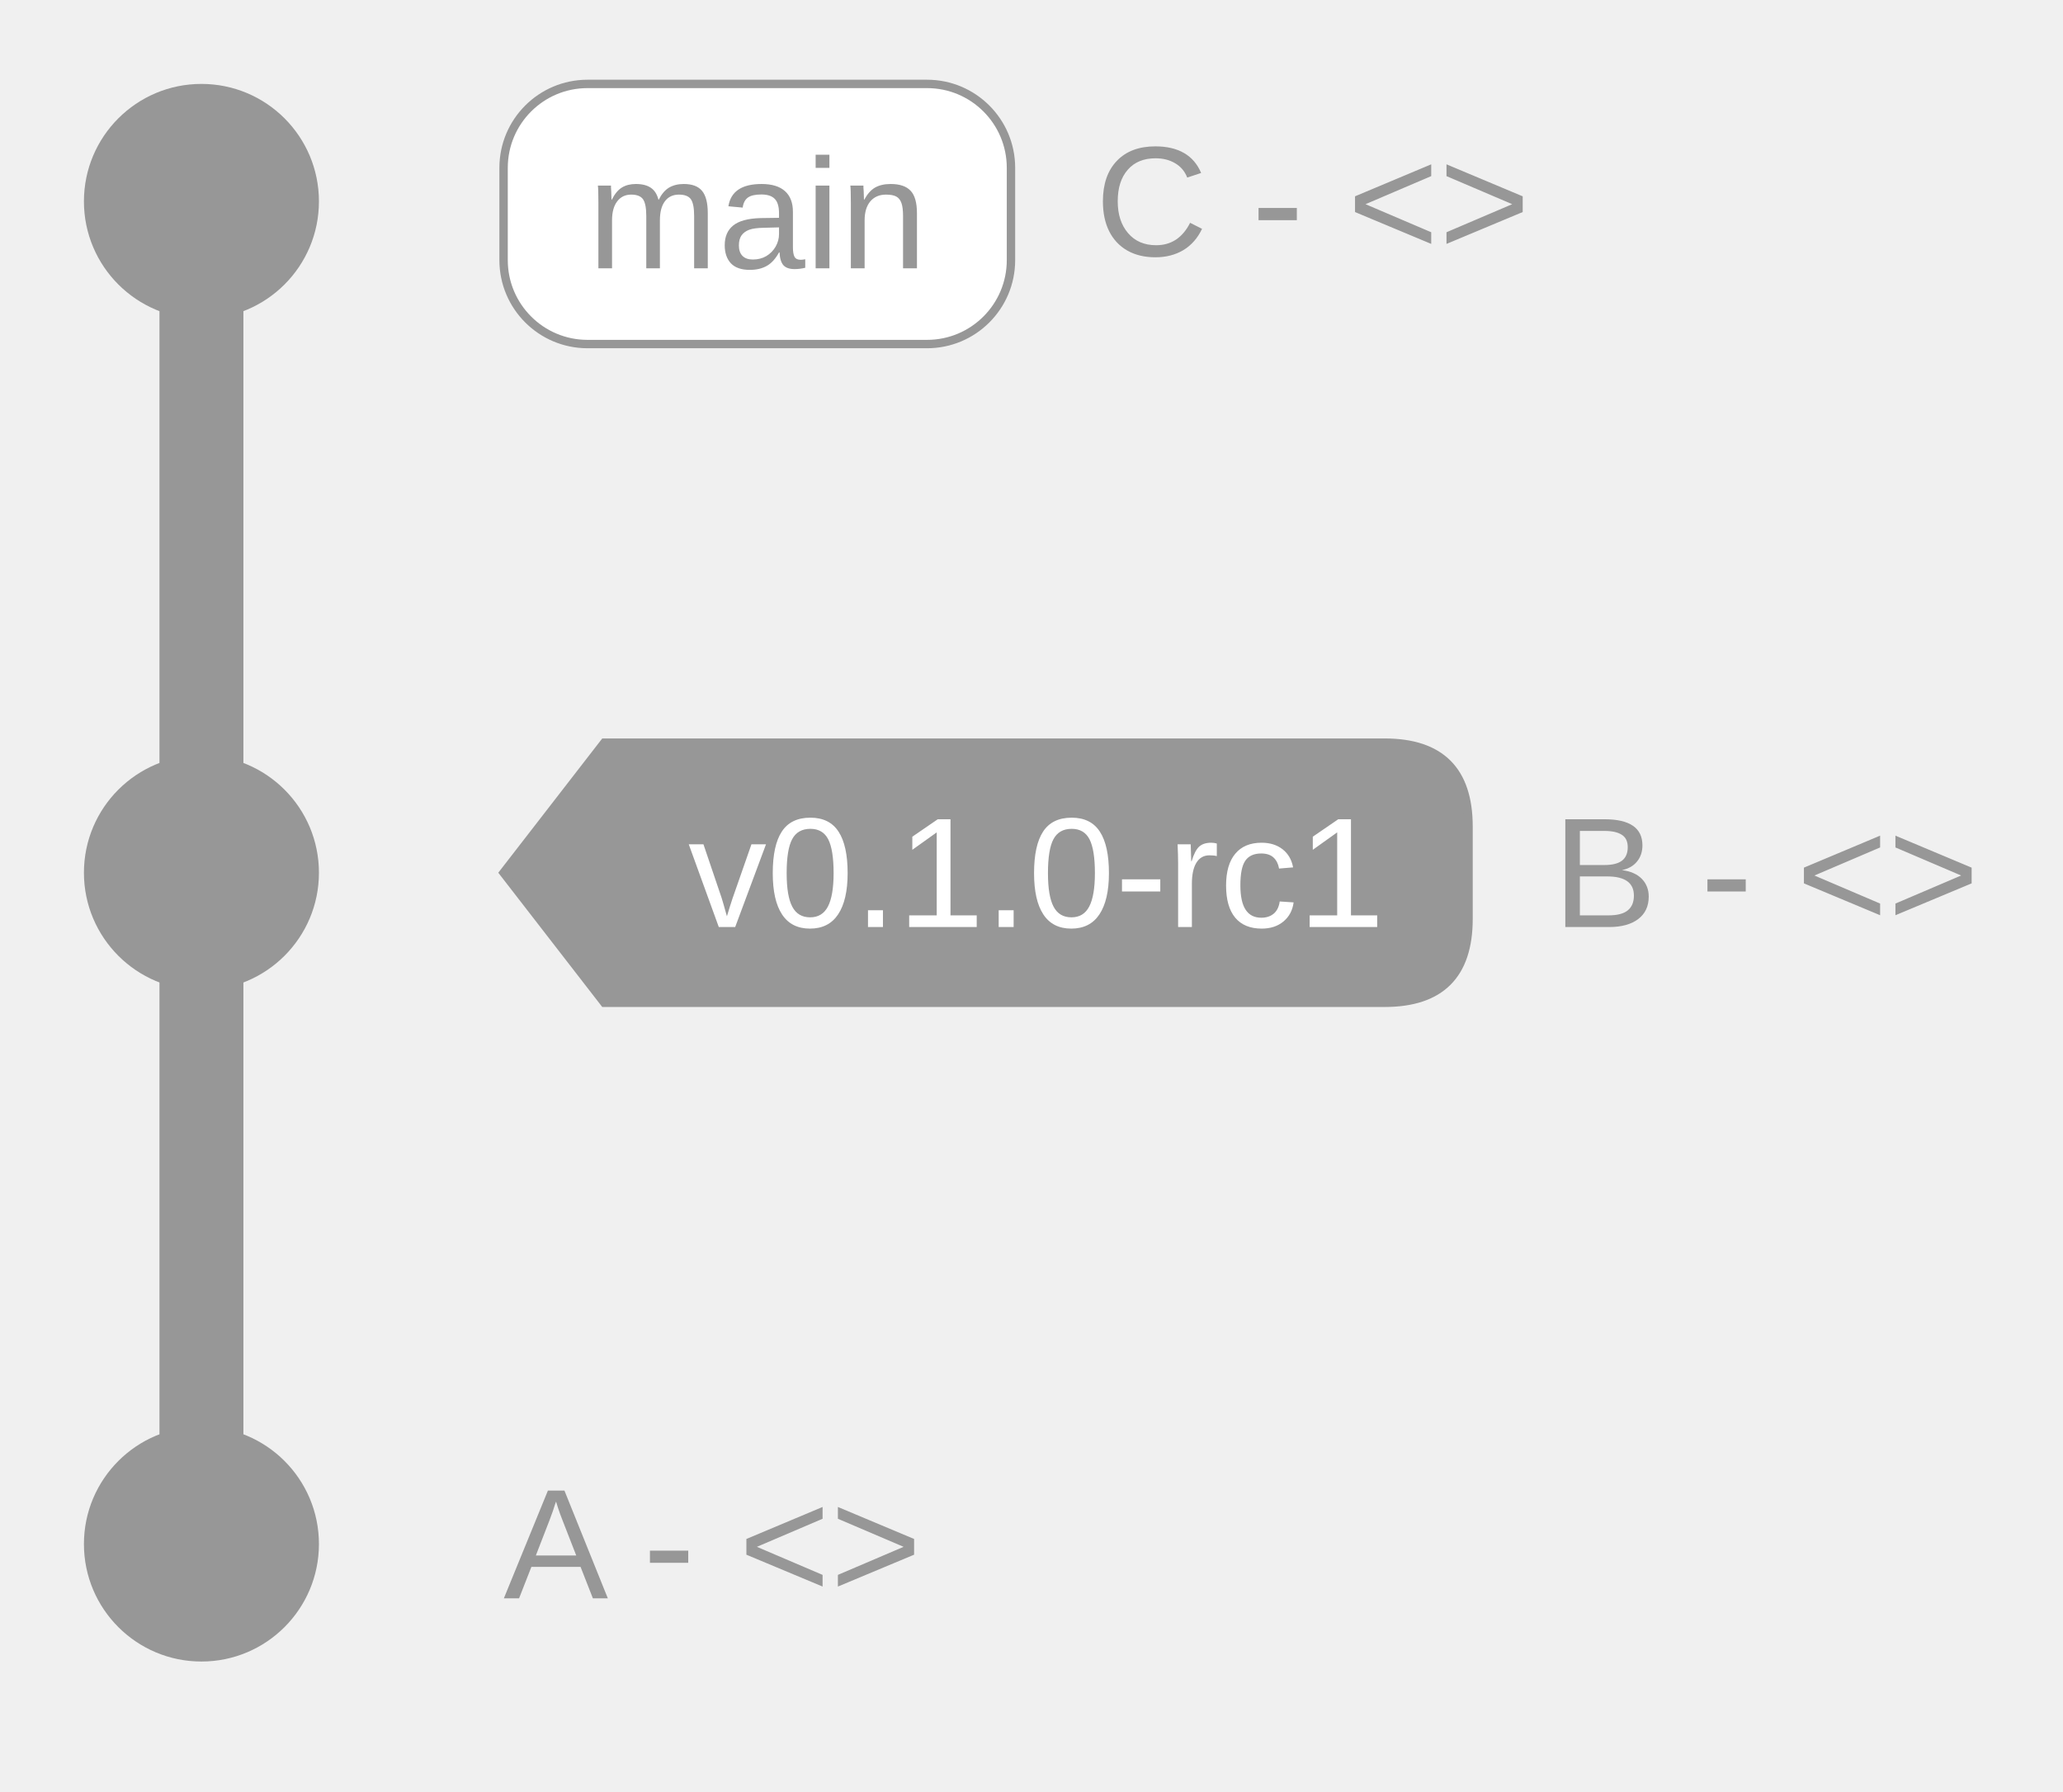
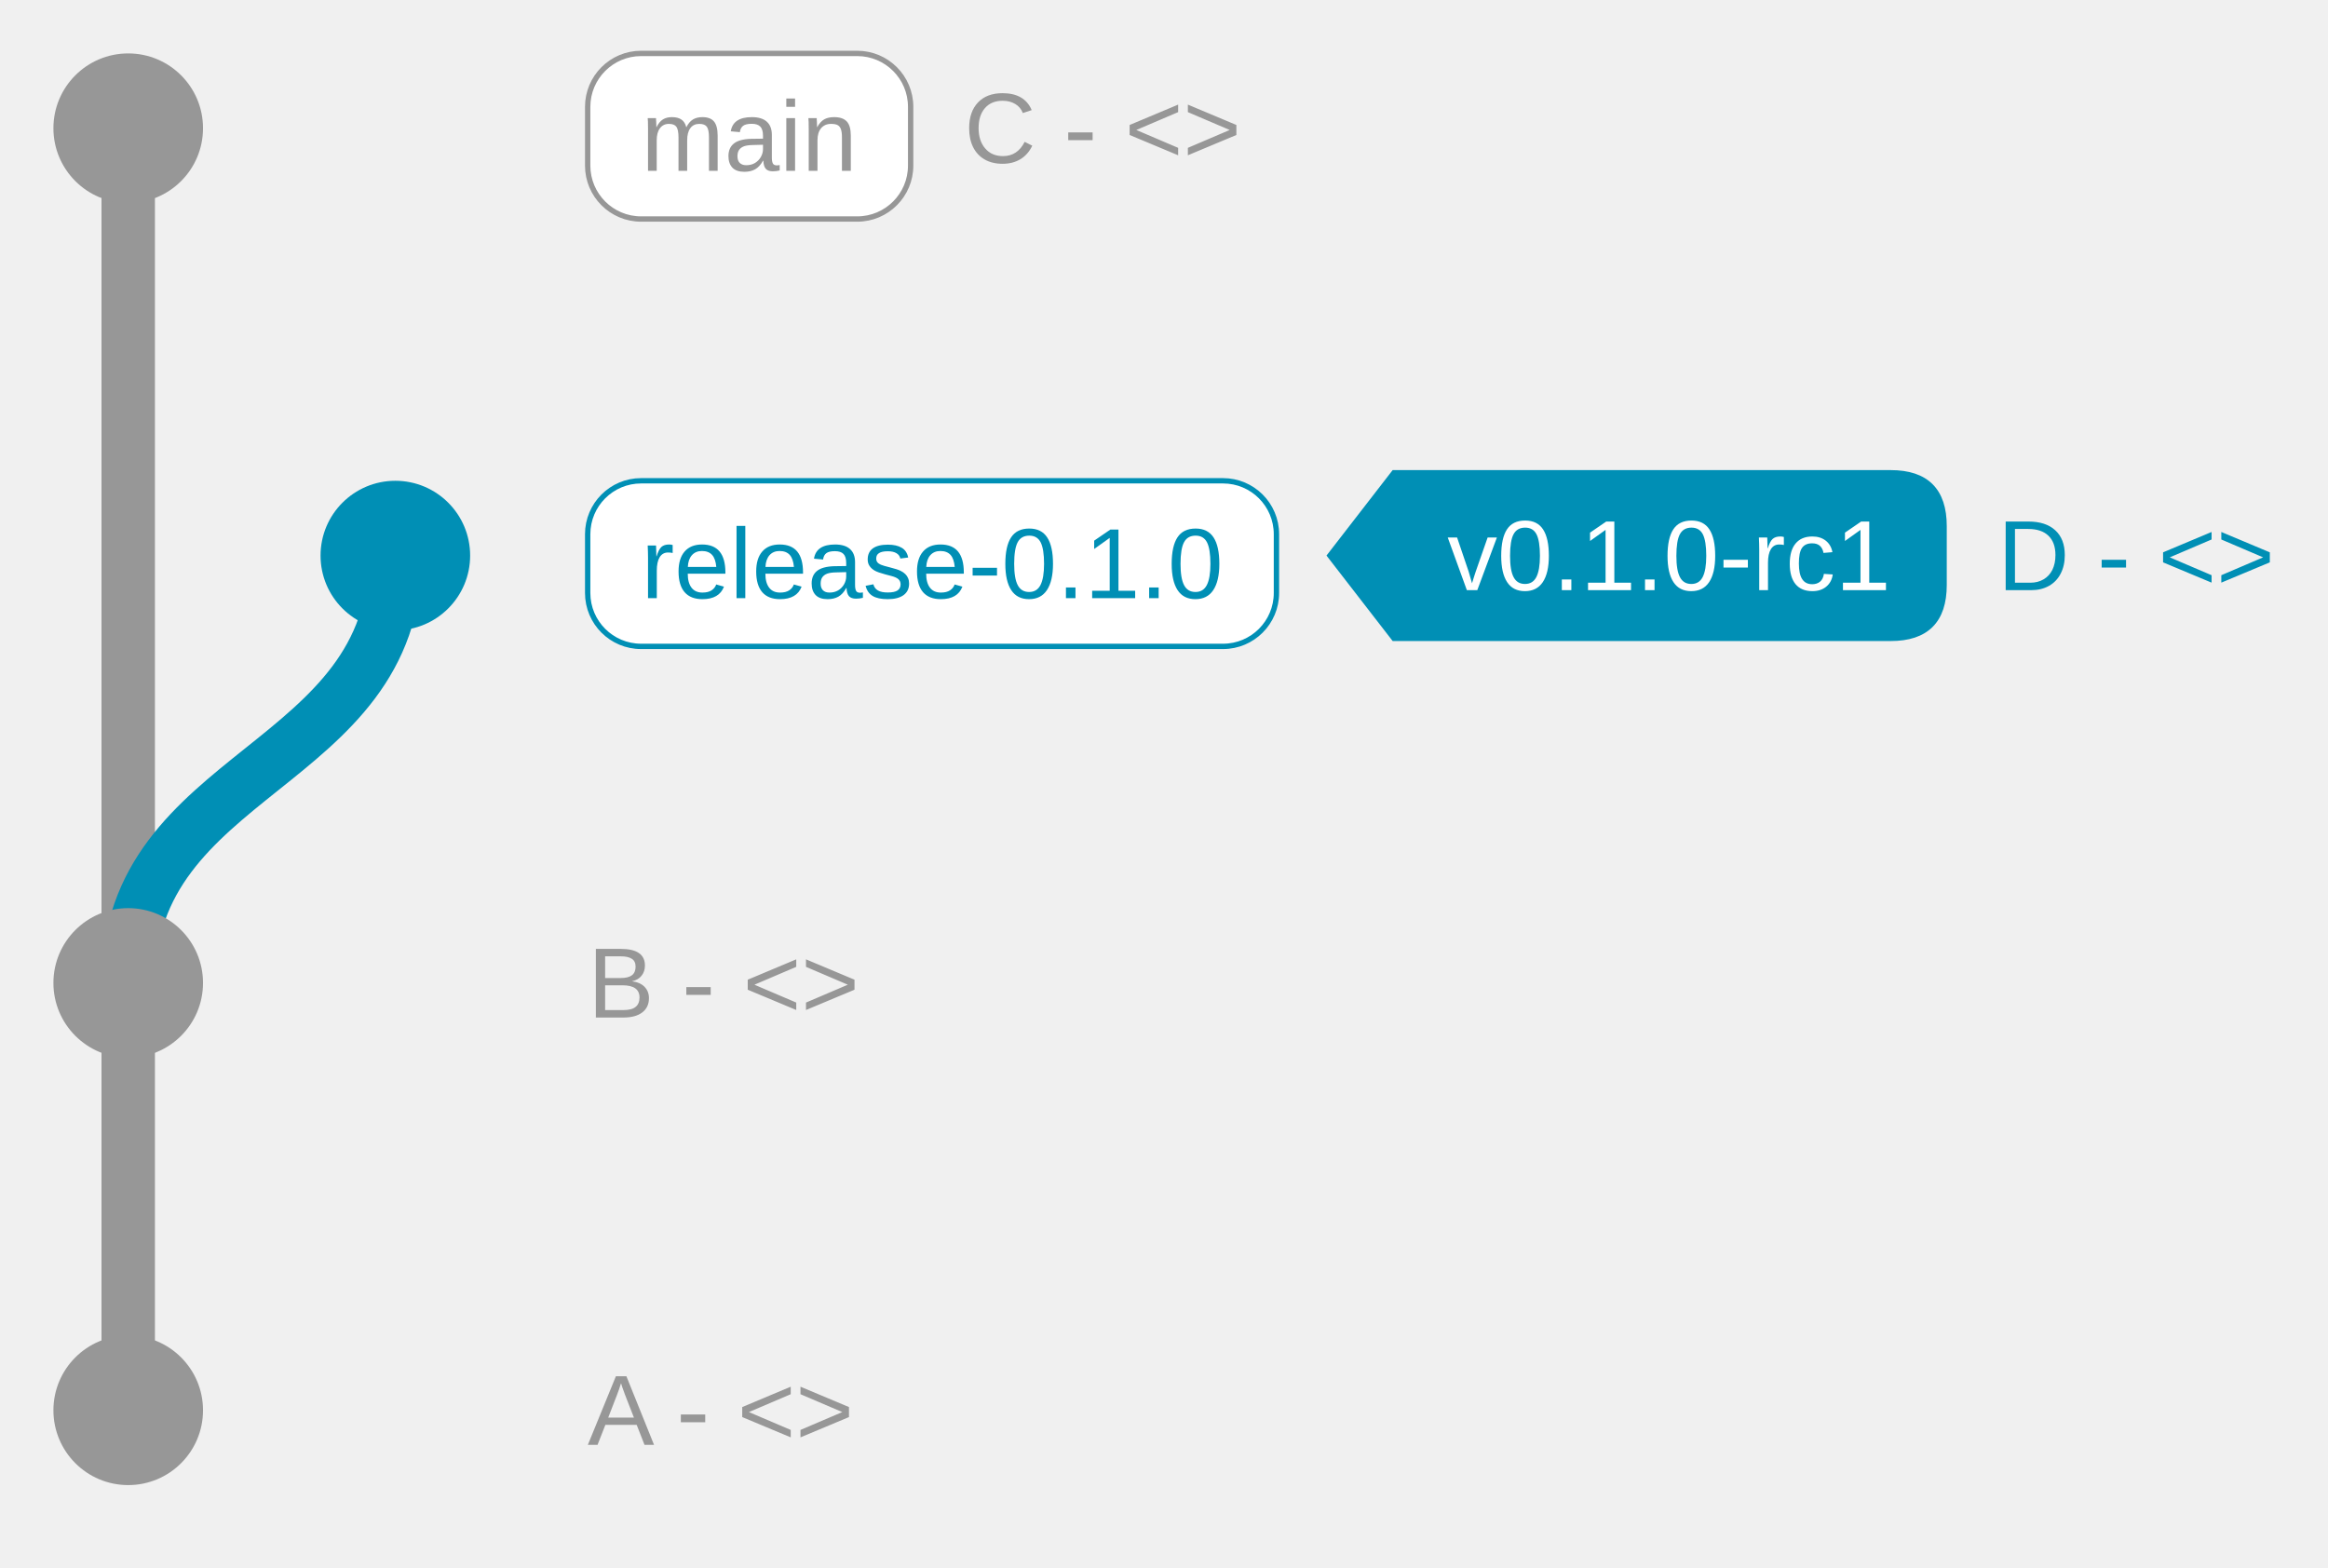
- <svg xmlns="http://www.w3.org/2000/svg" xmlns:xlink="http://www.w3.org/1999/xlink" width="245.797" height="213.5">
-   <path d="M24 184v-80-80" fill="transparent" stroke="#979797" stroke-width="10" />
-   <g transform="translate(10 170)">
+ <svg xmlns="http://www.w3.org/2000/svg" xmlns:xlink="http://www.w3.org/1999/xlink" width="435.75" height="293.5">
+   <g fill="transparent" stroke-width="10">
+     <path d="M24 264V104 24" stroke="#979797" />
+     <path d="M24 184c0-40 50-40 50-80" stroke="#008fb5" />
+   </g>
+   <g transform="translate(10 250)">
    <defs>
      <clipPath id="b">
        <use href="#a" xlink:href="#a" />
      </clipPath>
      <circle cx="14" cy="14" r="14" id="a" fill="#979797" />
    </defs>
    <use href="#a" xlink:href="#a" clip-path="url(#b)" stroke-width="0" />
  </g>
-   <text alignment-baseline="central" dominant-baseline="central" fill="#979797" style="font:14pt Arial" transform="translate(60 184)">
+   <text alignment-baseline="central" dominant-baseline="central" fill="#979797" style="font:14pt Arial" transform="translate(110 264)">
        A - &lt;&gt;
    </text>
-   <g transform="translate(10 90)">
+   <g transform="translate(10 170)">
    <defs>
      <clipPath id="d">
        <use href="#c" xlink:href="#c" />
      </clipPath>
      <circle cx="14" cy="14" r="14" id="c" fill="#979797" />
    </defs>
    <use href="#c" xlink:href="#c" clip-path="url(#d)" stroke-width="0" />
  </g>
-   <text alignment-baseline="central" dominant-baseline="central" fill="#979797" style="font:14pt Arial" transform="translate(184.969 104)">
+   <text alignment-baseline="central" dominant-baseline="central" fill="#979797" style="font:14pt Arial" transform="translate(110 184)">
        B - &lt;&gt;
    </text>
-   <g data-offset="12">
-     <path d="M60 104l12 15.5h92.969q10 0 10-10v-11q0-10-10-10H72h0z" fill="#979797" stroke="#979797" />
-     <text alignment-baseline="central" dominant-baseline="central" fill="#fff" style="font:14pt Arial" x="22" transform="translate(60 104)">
-             v0.1.0-rc1
+   <g>
+     <g transform="translate(60 90)">
+       <defs>
+         <clipPath id="f">
+           <use href="#e" xlink:href="#e" />
+         </clipPath>
+         <circle cx="14" cy="14" r="14" id="e" fill="#008fb5" />
+       </defs>
+       <use href="#e" xlink:href="#e" clip-path="url(#f)" stroke-width="0" />
+     </g>
+     <text alignment-baseline="central" dominant-baseline="central" fill="#008fb5" style="font:14pt Arial" transform="translate(373.89 104)">
+             D - &lt;&gt;
        </text>
+     <g transform="translate(110 90)">
+       <rect width="128.922" height="31" rx="10" fill="#fff" stroke="#008fb5" />
+       <text alignment-baseline="central" dominant-baseline="central" fill="#008fb5" style="font:14pt Arial" x="10" y="15.5">
+                 release-0.1.0
+             </text>
+     </g>
+     <g data-offset="12">
+       <path d="M248.922 104l12 15.5h92.969q10 0 10-10v-11q0-10-10-10h-92.97 0z" fill="#008fb5" stroke="#008fb5" />
+       <text alignment-baseline="central" dominant-baseline="central" fill="#fff" style="font:14pt Arial" x="22" transform="translate(248.922 104)">
+                 v0.1.0-rc1
+             </text>
+     </g>
  </g>
  <g>
    <g transform="translate(10 10)">
      <defs>
-         <clipPath id="f">
-           <use href="#e" xlink:href="#e" />
+         <clipPath id="h">
+           <use href="#g" xlink:href="#g" />
        </clipPath>
-         <circle cx="14" cy="14" r="14" id="e" fill="#979797" />
+         <circle cx="14" cy="14" r="14" id="g" fill="#979797" />
      </defs>
-       <use href="#e" xlink:href="#e" clip-path="url(#f)" stroke-width="0" />
+       <use href="#g" xlink:href="#g" clip-path="url(#h)" stroke-width="0" />
    </g>
-     <text alignment-baseline="central" dominant-baseline="central" fill="#979797" style="font:14pt Arial" transform="translate(130.453 24)">
+     <text alignment-baseline="central" dominant-baseline="central" fill="#979797" style="font:14pt Arial" transform="translate(180.453 24)">
            C - &lt;&gt;
        </text>
-     <g transform="translate(60 10)">
+     <g transform="translate(110 10)">
      <rect width="60.453" height="31" rx="10" fill="#fff" stroke="#979797" />
      <text alignment-baseline="central" dominant-baseline="central" fill="#979797" style="font:14pt Arial" x="10" y="15.5">
                main
            </text>
    </g>
  </g>
</svg>
